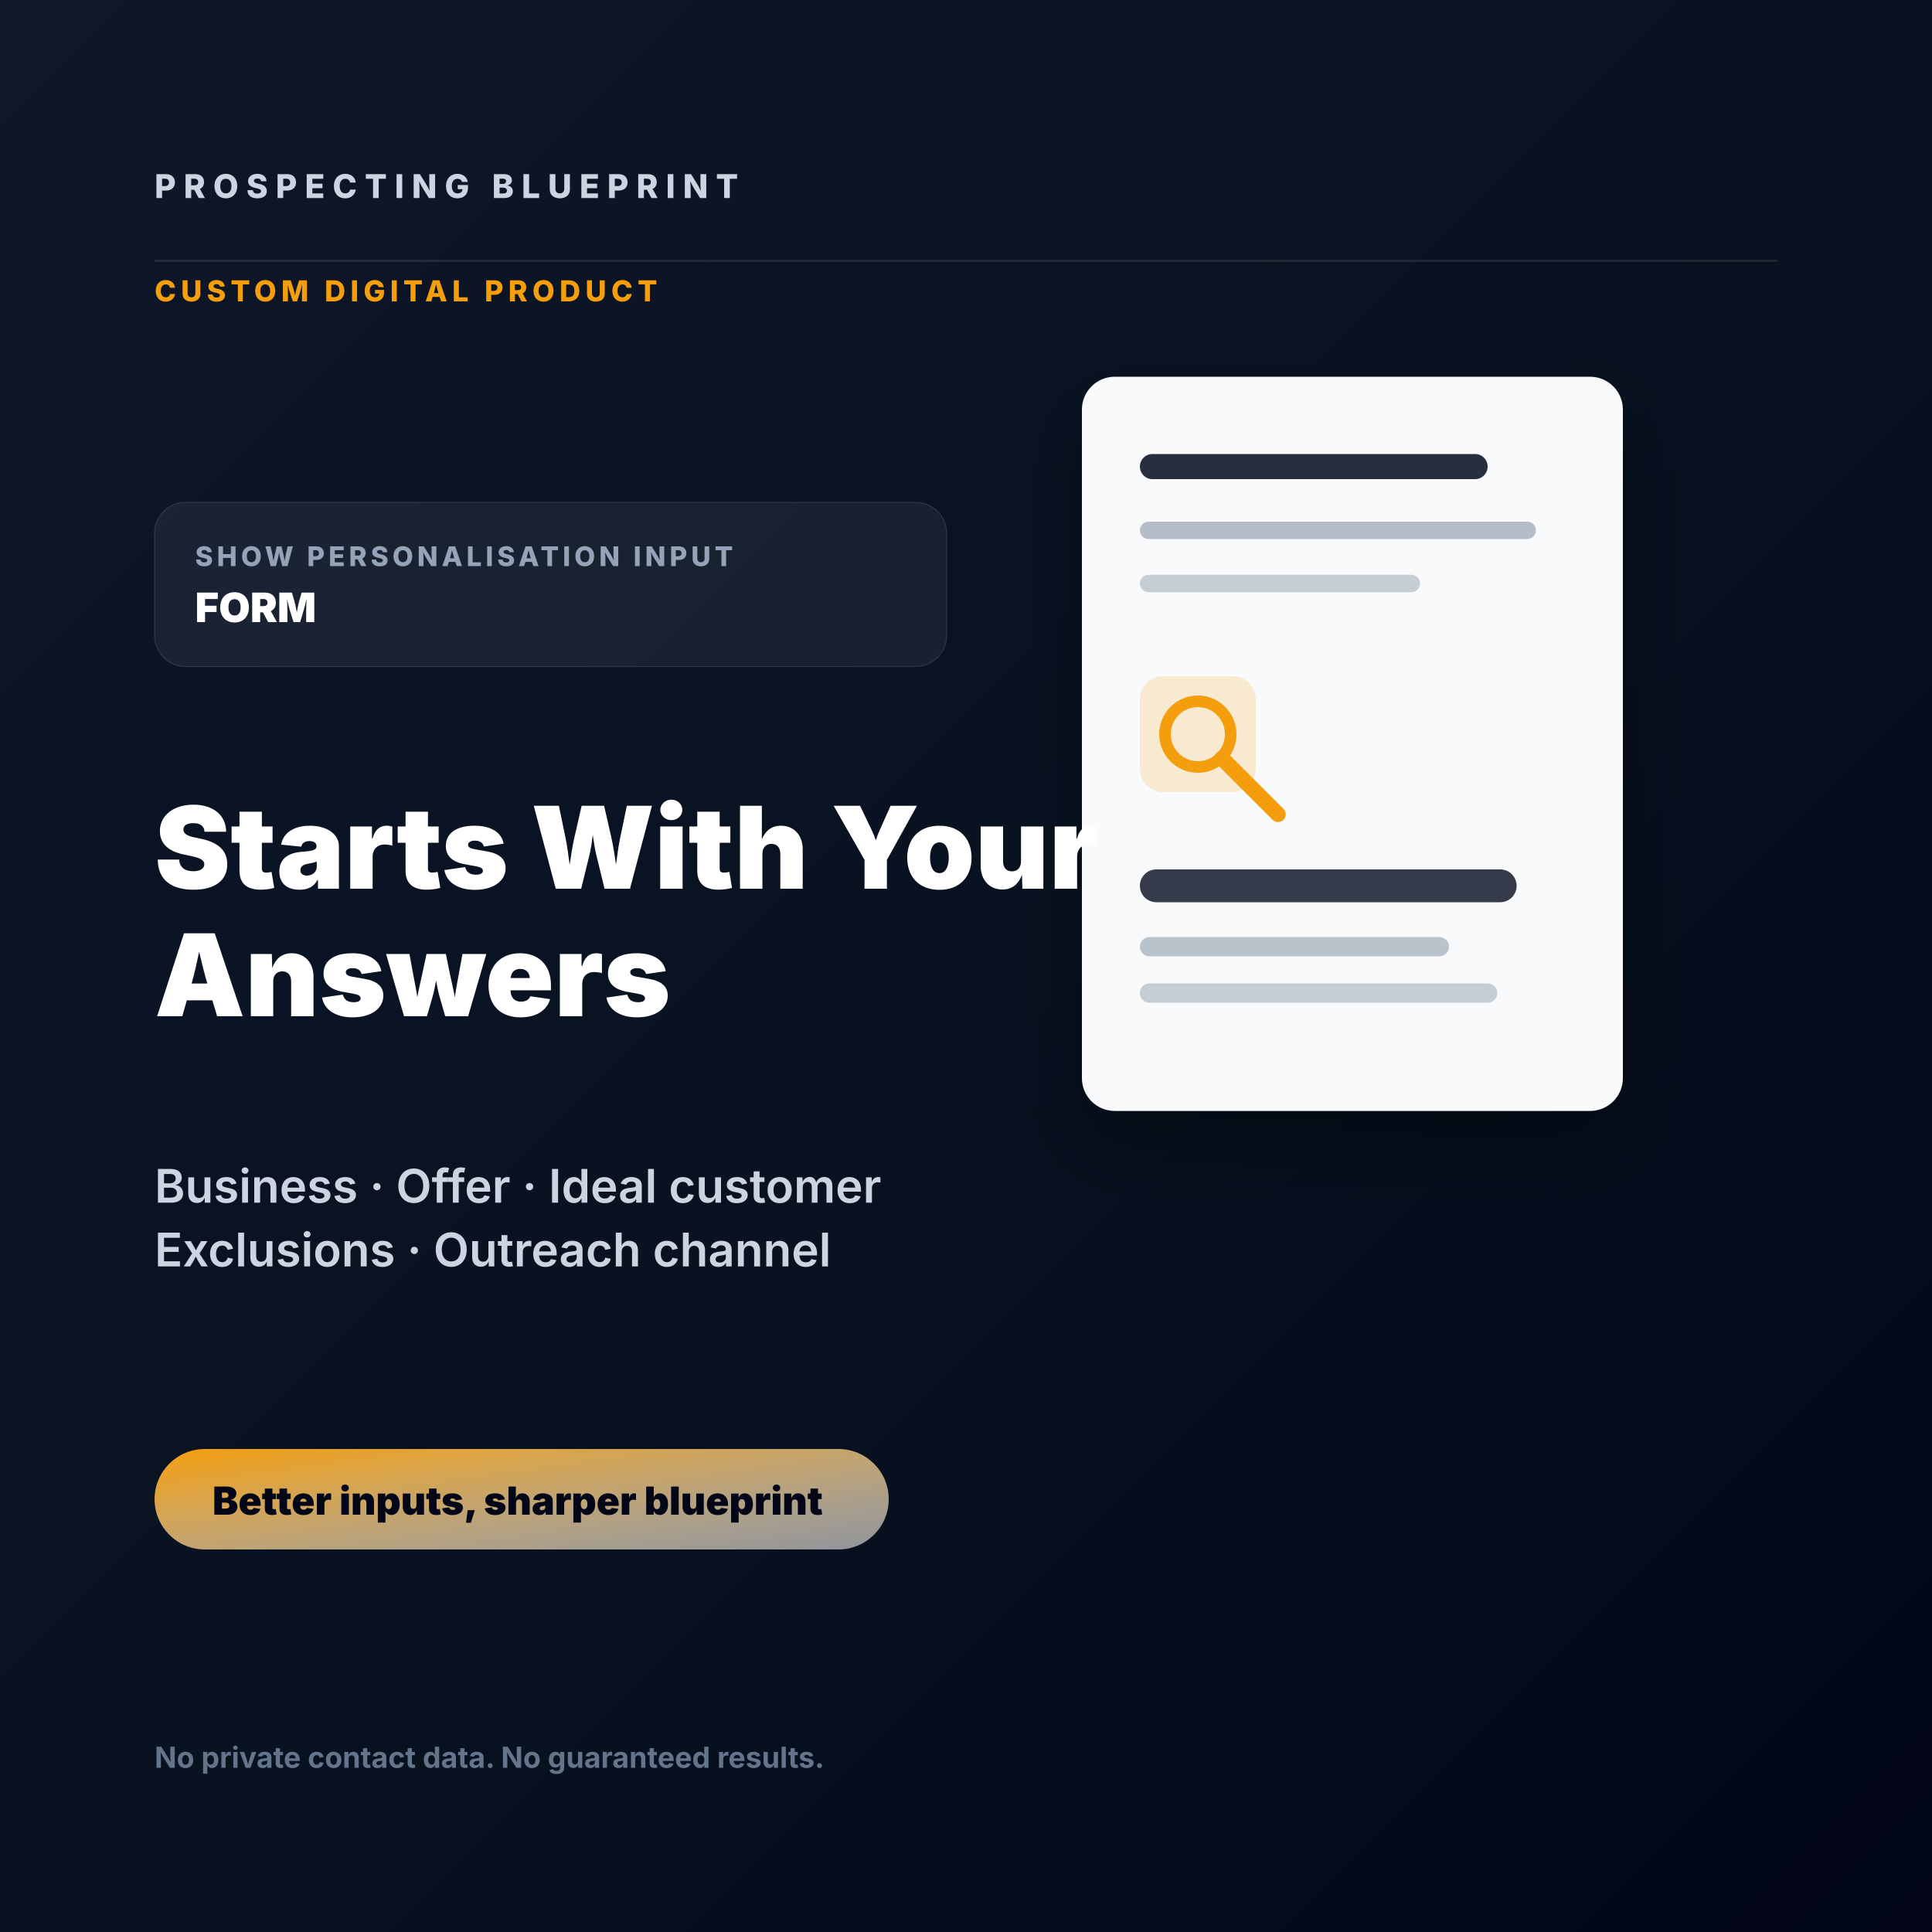
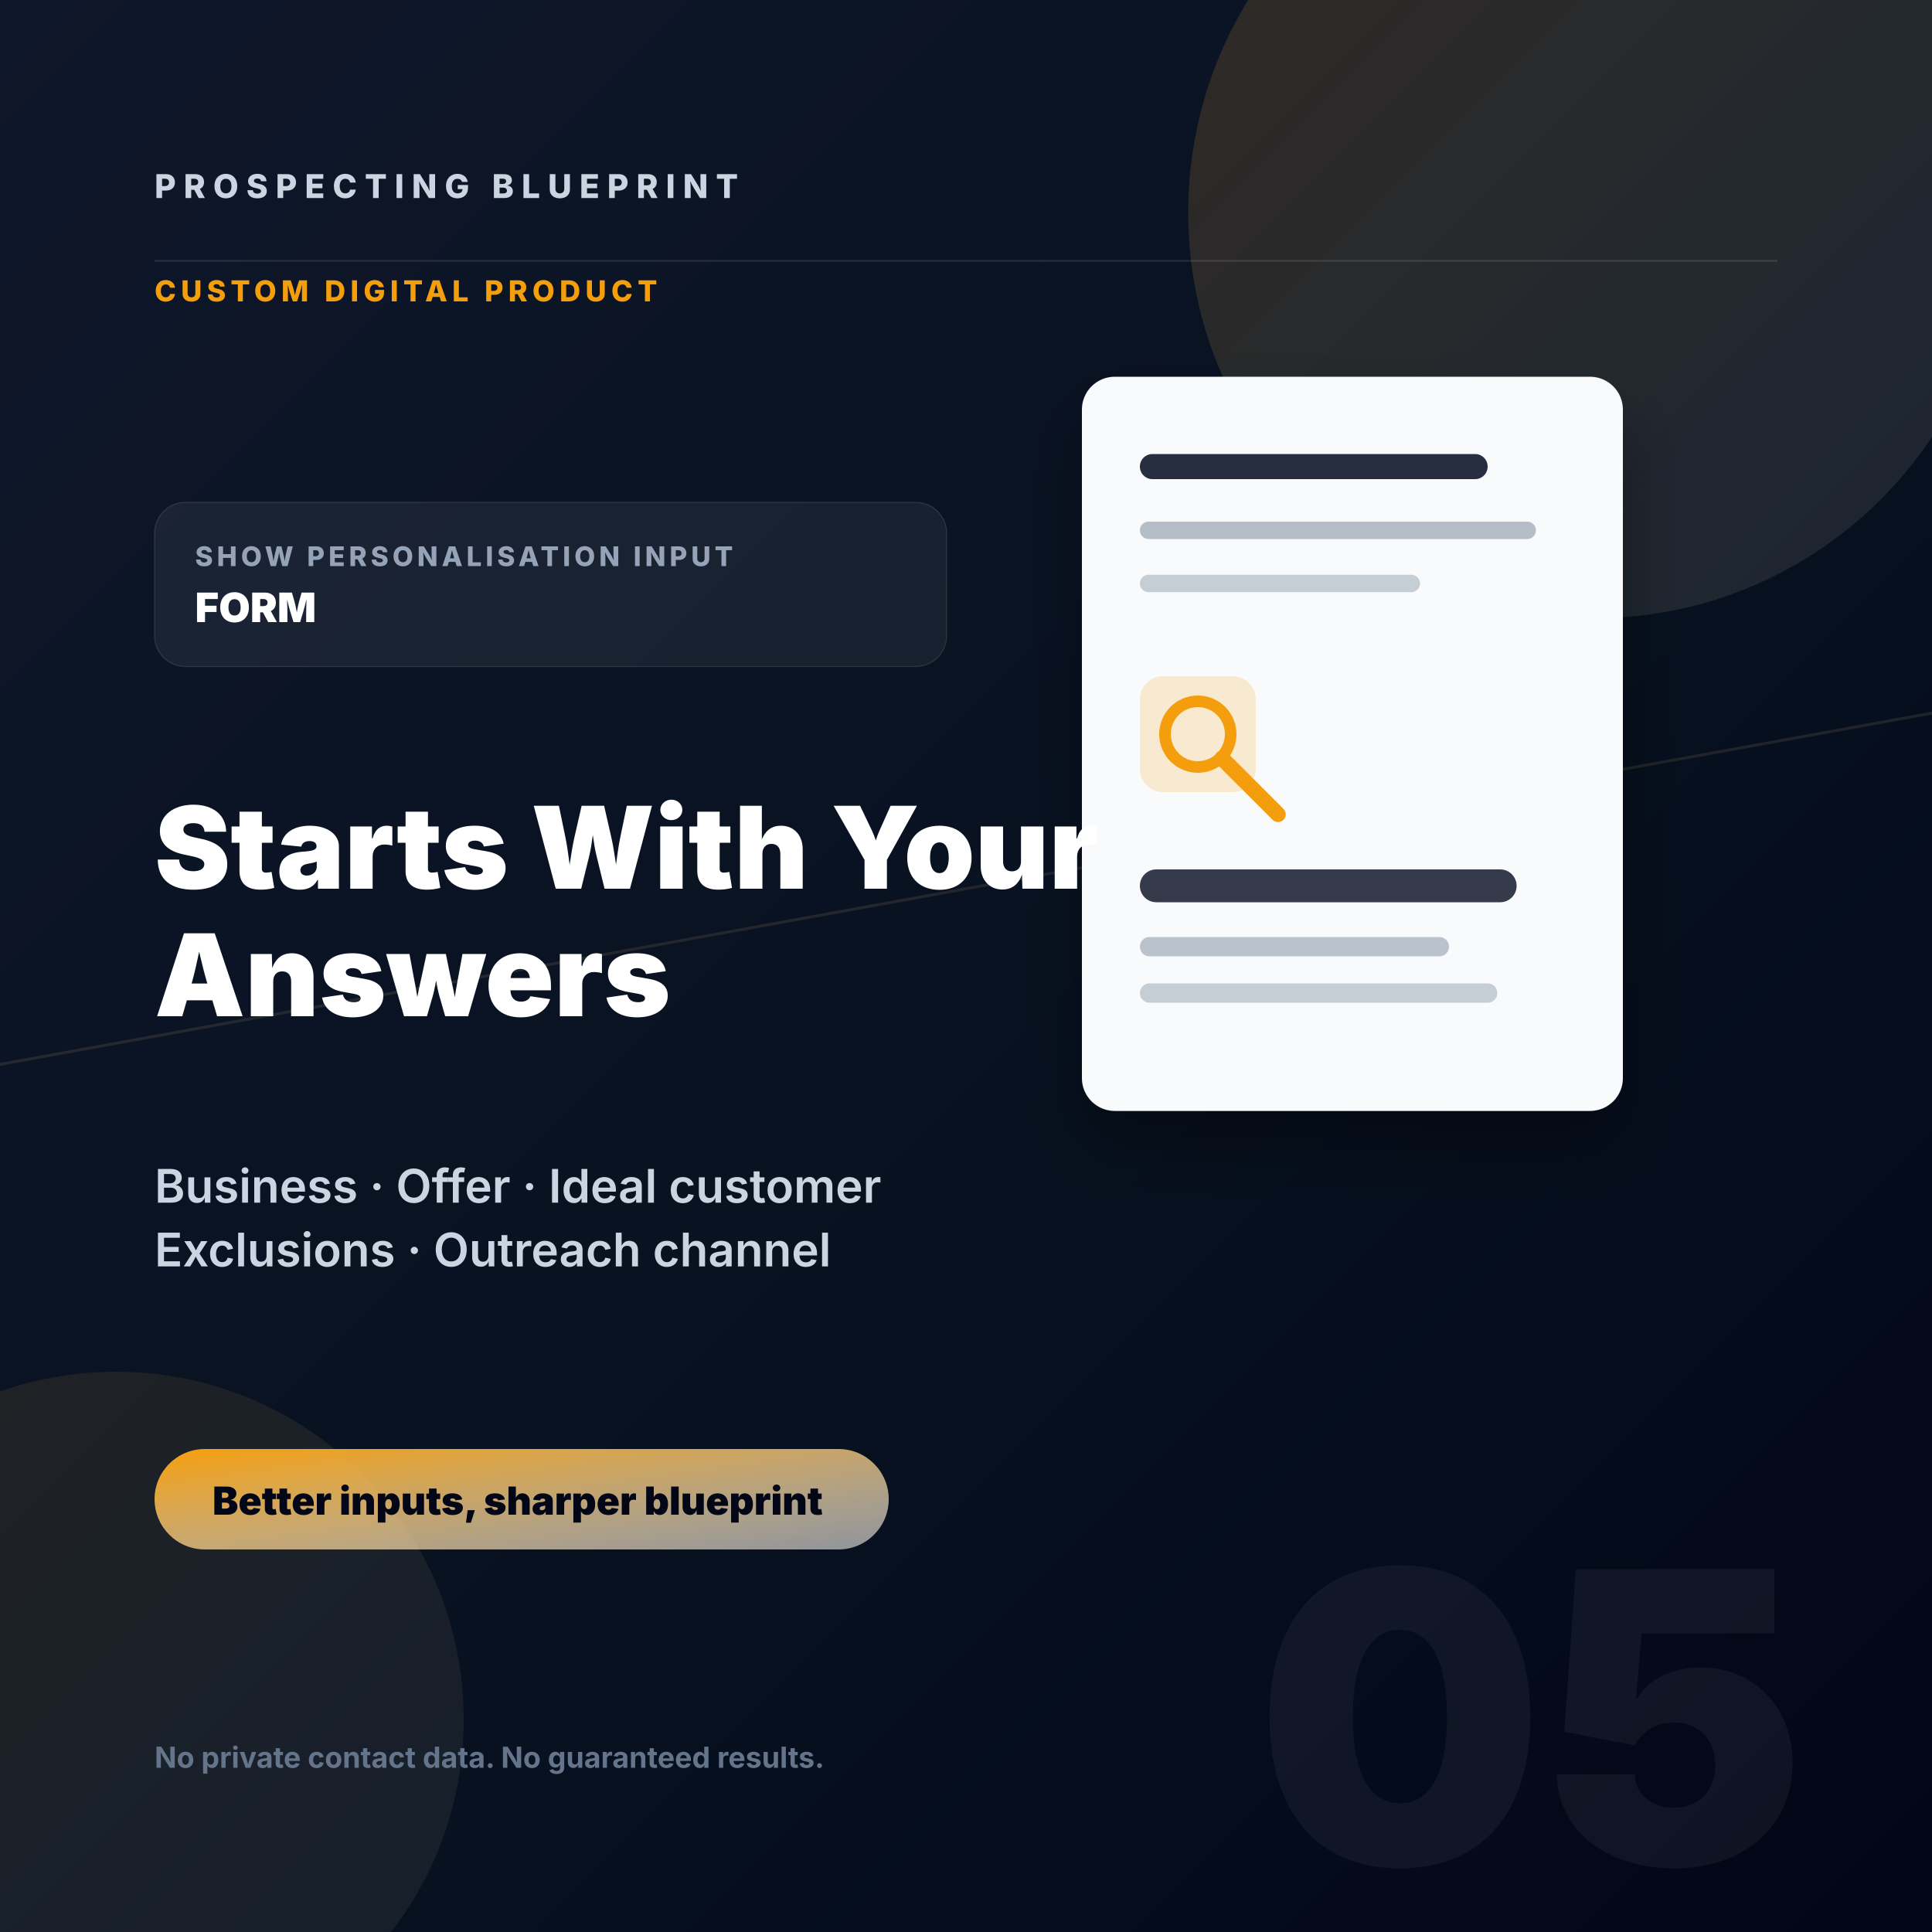
<svg xmlns="http://www.w3.org/2000/svg" width="2000" height="2000" viewBox="0 0 2000 2000" role="img" aria-label="Starts With Your Answers">
  <defs>
    <linearGradient id="bg" x1="0" y1="0" x2="1" y2="1">
      <stop offset="0" stop-color="#0f172a" />
      <stop offset="0.58" stop-color="#07111f" />
      <stop offset="1" stop-color="#020617" />
    </linearGradient>
    <linearGradient id="accent" x1="0" y1="0" x2="1" y2="1">
      <stop offset="0" stop-color="#f59e0b" />
      <stop offset="1" stop-color="#ffffff" stop-opacity="0.55" />
    </linearGradient>
    <filter id="shadow" x="-20%" y="-20%" width="140%" height="140%">
      <feDropShadow dx="0" dy="36" stdDeviation="34" flood-color="#000000" flood-opacity="0.36" />
    </filter>
  </defs>
  <rect width="2000" height="2000" fill="url(#bg)" />
+   <g>
+     <circle cx="1650" cy="220" r="420" fill="url(#accent)" opacity="0.16" />
+     <circle cx="120" cy="1780" r="360" fill="url(#accent)" opacity="0.10" />
+   </g>
+   <path d="M-100 1120 L2100 720" stroke="url(#accent)" stroke-width="3" opacity="0.14" />
+   <text x="1870" y="1930" text-anchor="end" fill="rgba(255,255,255,.05)" font-family="Inter, Arial, sans-serif" font-size="420" font-weight="900">05</text>
  <path d="M160 270h1680" stroke="rgba(255,255,255,.1)" stroke-width="2" />
  <text x="160" y="205" fill="#cbd5e1" font-family="Inter, Arial, sans-serif" font-size="34" font-weight="800" letter-spacing="8">PROSPECTING BLUEPRINT</text>
  <text x="160" y="312" fill="#f59e0b" font-family="Inter, Arial, sans-serif" font-size="30" font-weight="800" letter-spacing="5">CUSTOM DIGITAL PRODUCT</text>
  <g filter="url(#shadow)">
    <rect x="1120" y="390" width="560" height="760" rx="34" fill="#f8fafc" />
    <rect x="1180" y="470" width="360" height="26" rx="13" fill="#0f172a" opacity="0.9" />
    <rect x="1180" y="540" width="410" height="18" rx="9" fill="#64748b" opacity="0.45" />
    <rect x="1180" y="595" width="290" height="18" rx="9" fill="#64748b" opacity="0.34" />
    <rect x="1180" y="700" width="120" height="120" rx="24" fill="#f59e0b" opacity="0.18" />
    <circle cx="1240" cy="760" r="34" fill="none" stroke="#f59e0b" stroke-width="12" />
    <path d="M1265 785l58 58" stroke="#f59e0b" stroke-width="16" stroke-linecap="round" />
    <rect x="1180" y="900" width="390" height="34" rx="17" fill="#0f172a" opacity="0.84" />
    <rect x="1180" y="970" width="320" height="20" rx="10" fill="#64748b" opacity="0.42" />
    <rect x="1180" y="1018" width="370" height="20" rx="10" fill="#64748b" opacity="0.34" />
  </g>
  <g transform="translate(160 520)">
    <rect x="0" y="0" width="820" height="170" rx="32" fill="rgba(255,255,255,.06)" stroke="rgba(255,255,255,.12)" />
    <text x="42" y="66" fill="#94a3b8" font-family="Inter, Arial, sans-serif" font-size="28" font-weight="800" letter-spacing="4">SHOW PERSONALISATION INPUT</text>
    <text x="42" y="124" fill="#ffffff" font-family="Inter, Arial, sans-serif" font-size="42" font-weight="900">FORM</text>
  </g>
  <text x="160" y="920" fill="#ffffff" font-family="Inter, Arial, sans-serif" font-size="118" font-weight="900">
    <tspan x="160" dy="0">Starts With Your</tspan>
    <tspan x="160" dy="132">Answers</tspan>
  </text>
  <text x="160" y="1245" fill="#cbd5e1" font-family="Inter, Arial, sans-serif" font-size="48" font-weight="600">
    <tspan x="160" dy="0">Business · Offer · Ideal customer</tspan>
    <tspan x="160" dy="66">Exclusions · Outreach channel</tspan>
  </text>
  <rect x="160" y="1500" width="760" height="104" rx="52" fill="url(#accent)" />
  <text x="220" y="1568" fill="#020617" font-family="Inter, Arial, sans-serif" font-size="40" font-weight="900">Better inputs, sharper blueprint</text>
  <text x="160" y="1830" fill="#64748b" font-family="Inter, Arial, sans-serif" font-size="30" font-weight="700">No private contact data. No guaranteed results.</text>
</svg>
